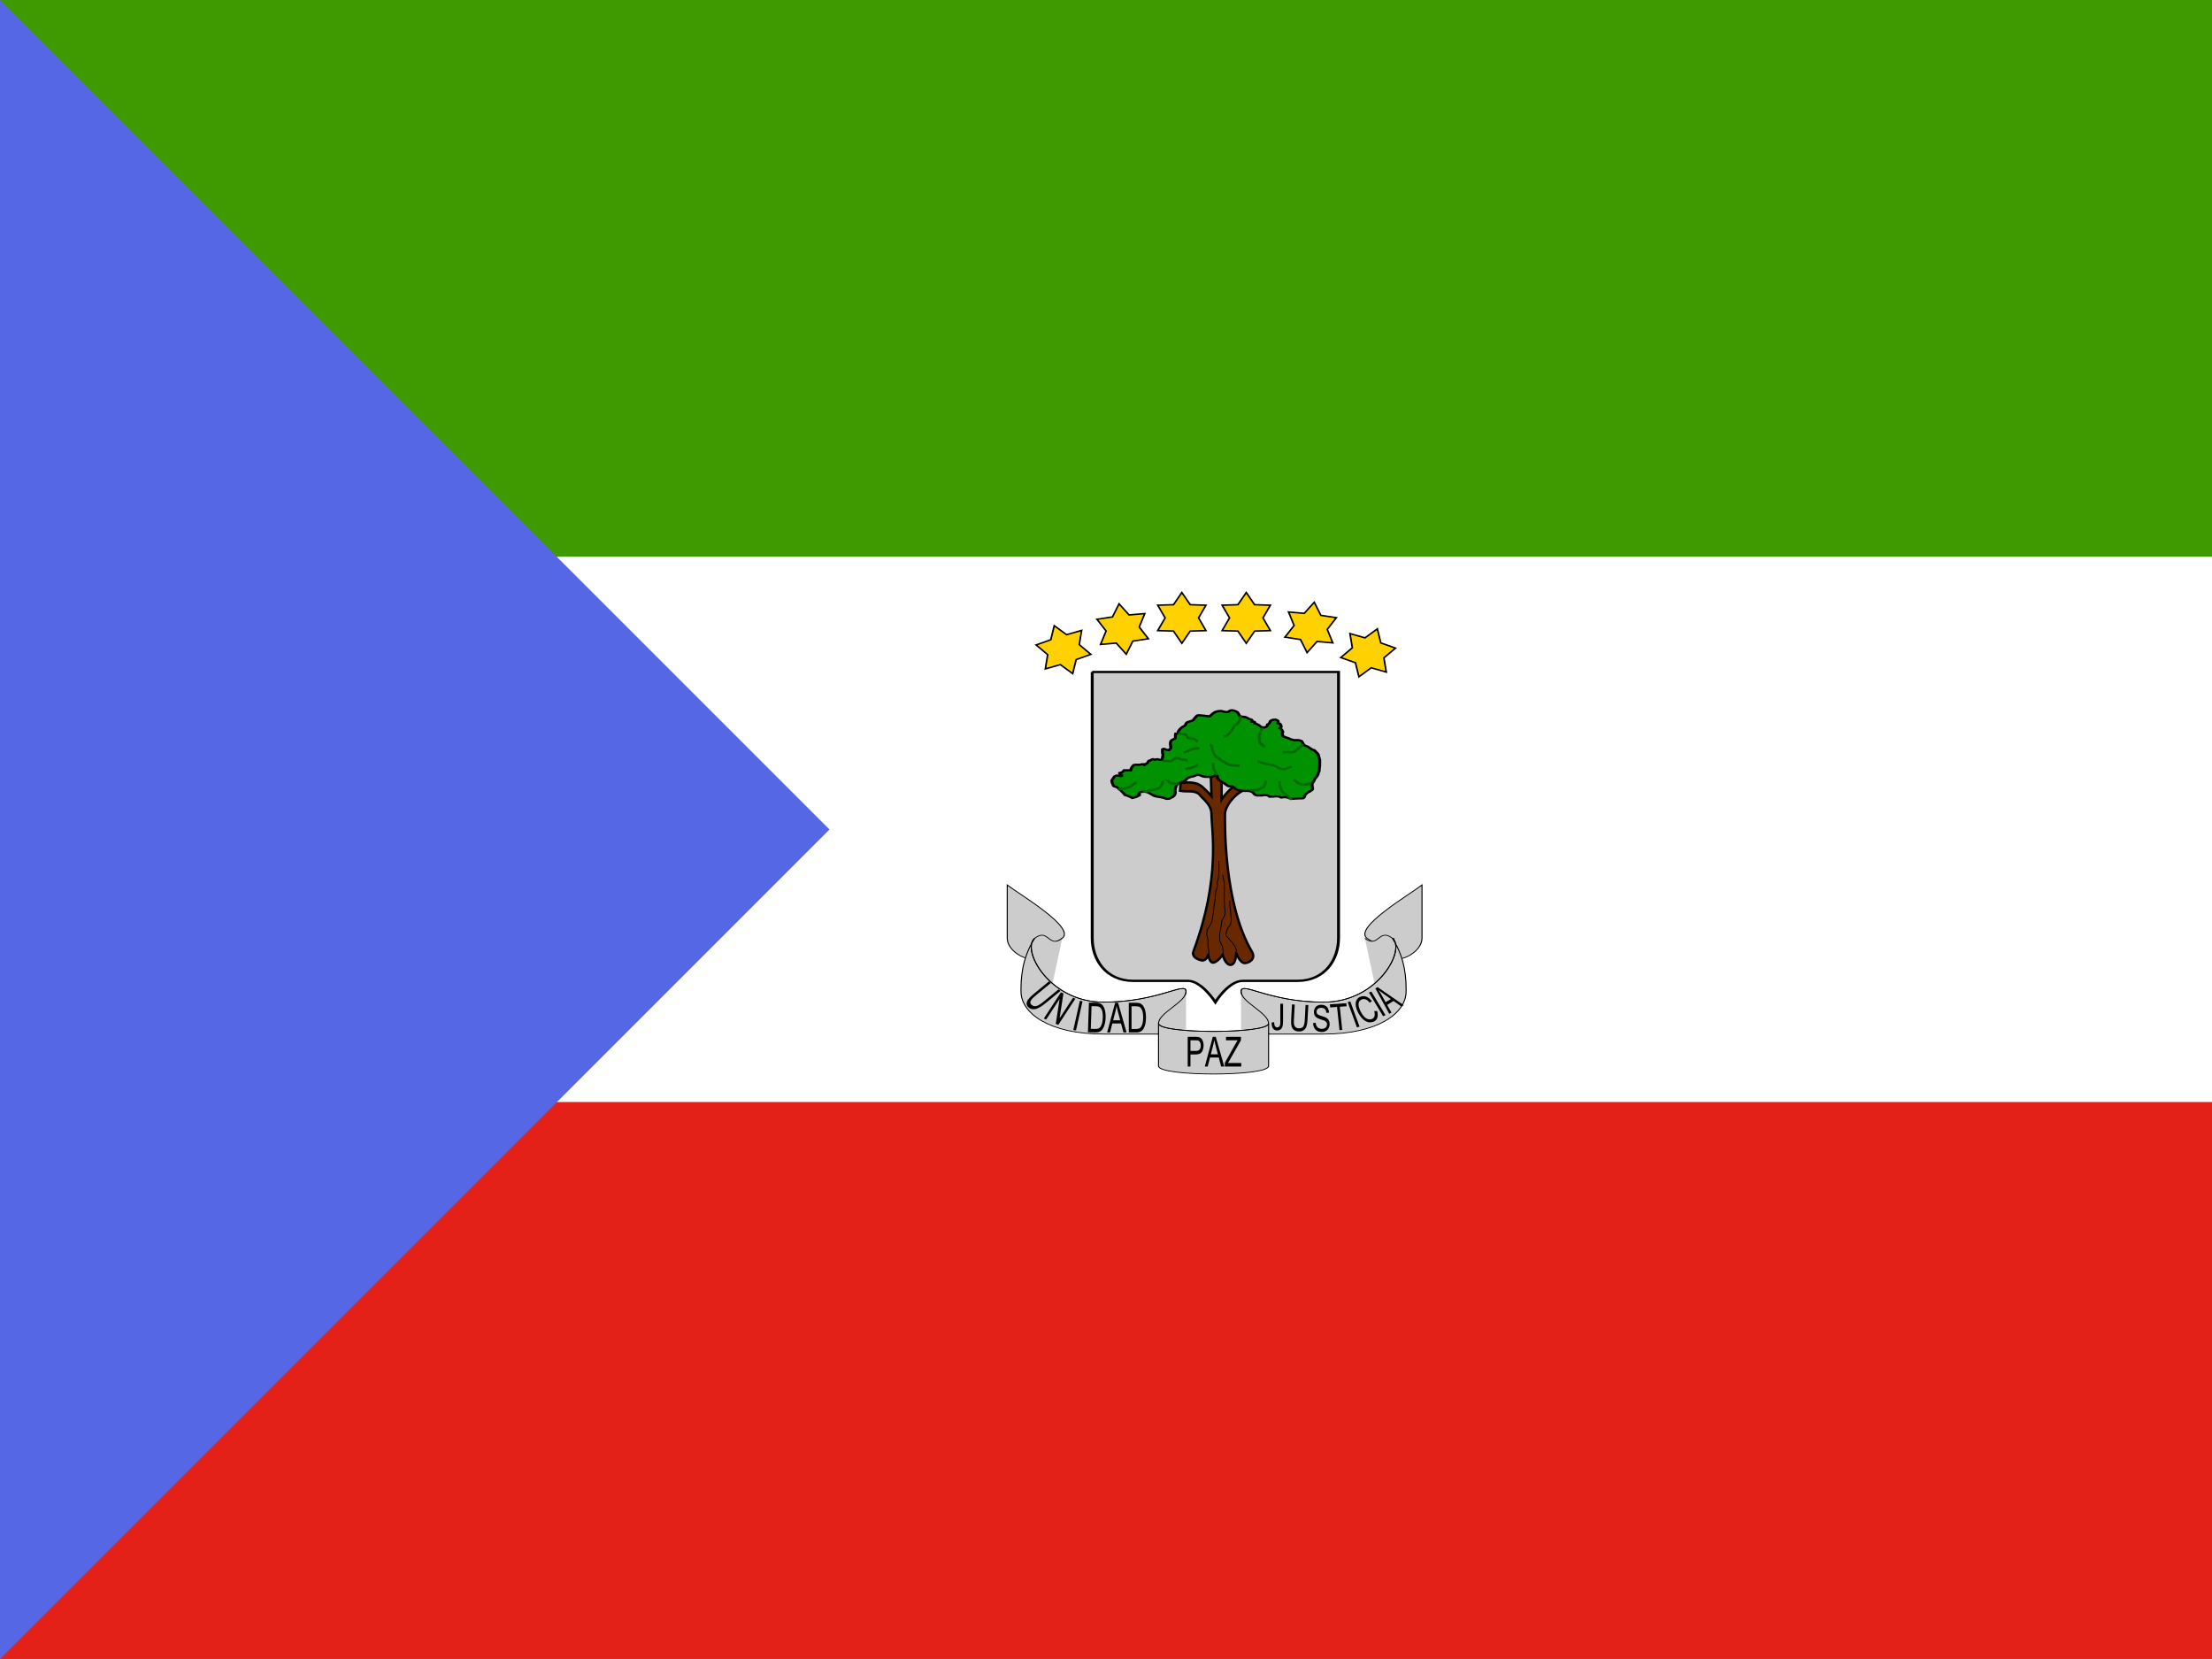
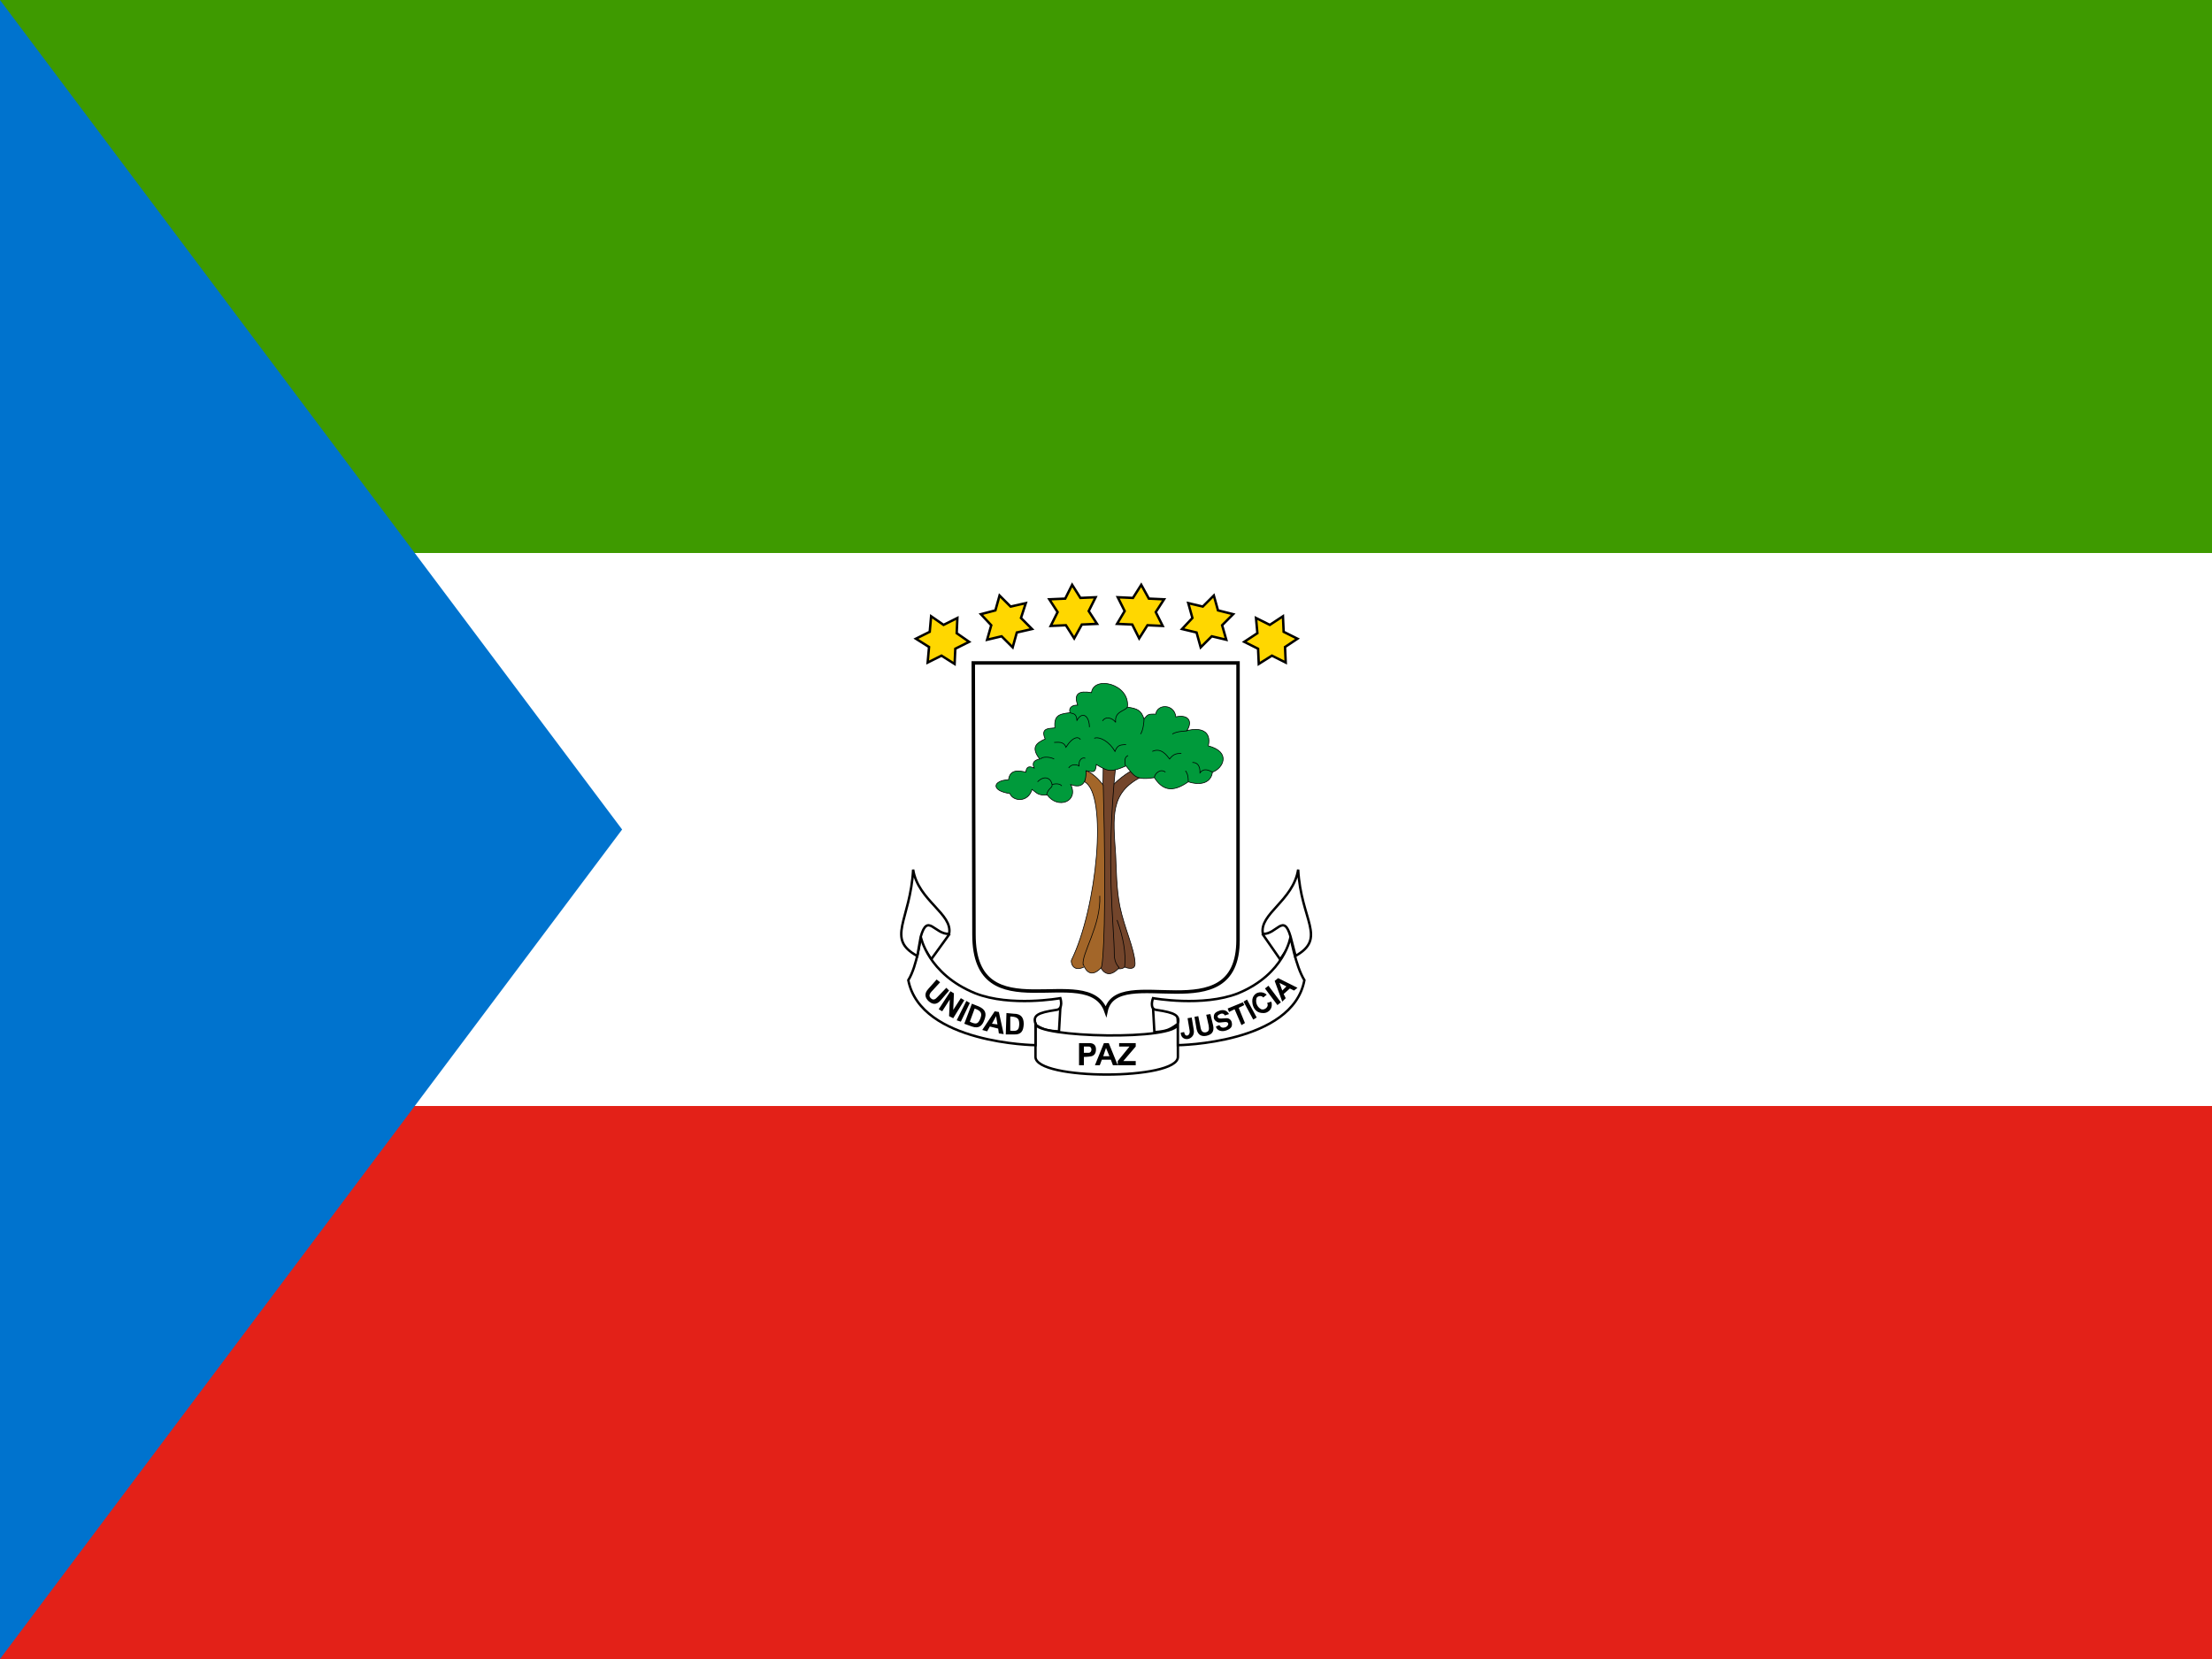
- <svg xmlns="http://www.w3.org/2000/svg" id="svg548" height="480" width="640" version="1" y="0" x="0">
-   <defs id="defs550">
-     <clipPath id="clipPath5347" clipPathUnits="userSpaceOnUse">
-       <rect id="rect5349" fill-opacity="0.67" height="512" width="682.67" y="-0" x="0" />
-     </clipPath>
-   </defs>
-   <g id="flag" clip-path="url(#clipPath5347)" transform="matrix(.9375 0 0 .9375 0 .000020004)">
-     <g id="g771" fill-rule="evenodd" stroke-width="1pt" transform="matrix(1.0321 0 0 1.0321 0 .000049354)">
-       <rect id="rect757" height="166.54" width="744.09" y="-0" x="0" fill="#3e9a00" />
-       <rect id="rect758" height="162.99" width="744.09" y="166.54" x="0" fill="#fff" />
-       <rect id="rect759" height="166.54" width="744.09" y="329.53" x="0" fill="#e32118" />
-       <path id="path761" d="m0-0v496.06l265.75-248.03-265.75-248.03z" transform="matrix(.93333 0 0 1 0 -.000015259)" fill="#5567e4" />
+ <svg xmlns="http://www.w3.org/2000/svg" id="flag-icon-css-gq" viewBox="0 0 640 480">
+   <path fill="#e32118" d="M0 0h640v480H0z" />
+   <path fill="#fff" d="M0 0h640v320H0z" />
+   <path fill="#3e9a00" d="M0 0h640v160H0z" />
+   <path fill="#0073ce" d="M0 0v480l180-240z" />
+   <g stroke="#000">
+     <path fill="#fff" d="M281.6 191.8h76.6V272c0 27-35.2 6.2-38.2 20.6-5.2-14.8-38.2 6.6-38.2-22.2l-.2-78.6z" />
+     <path fill="#73452b" stroke-width=".2" d="M325.4 279.8s-1 1-2.8.2c-1.8-.8-2-51.4-2-51.4 4-4.4 7.2-5.8 7.2-5.8l2.4 2c-9 4.6-8.2 11.2-7.4 22.6.2 4.2.2 9.6 1.2 14.8 1.4 6.6 4.2 12.2 4.4 16.4.2 2.6-3 1.2-3 1.2z" />
+     <path fill="#73452b" stroke-width=".2" d="M319.2 221.6h3.6c-3 29-.4 46.2-.4 54.6 0 2.8 1.6 3.8 1.4 3.8-3.6 4-5.4-.2-5.4-.2z" />
+     <path fill="#a36629" stroke-width=".2" d="M313.6 279.8c-3.4 1.6-3.8-1.6-3.6-2 7.4-15 10.6-48 3.8-51.6l.4-3.2c2.6.8 5 4.2 5 4.2 1 37 0 52.2-.6 52.8-3.6 3.8-5-.6-5.2-1" />
+     <path fill="none" stroke-width=".2" d="M313.4 279.2c-.6-3.2 5.2-11.4 4.8-20m5 7c1.8 5 2.6 9.4 2.2 13.6" />
+     <path fill="#009a3b" stroke-width=".2" d="M331 208c1.2-1.4 1.2-1.4 3.4-1.4.4-3 5.4-3 5.8.8 4-.8 4.8 1.6 3.2 4 3.8-1 7.2 0 6.2 4.4 6.8 1.8 4.2 6.6 1.2 7.6-.4 3-3.2 4-7 2.8-4.8 3.4-7.6 2.2-9.8-1.2-5.4.8-5.8-.4-8.2-3.4-4.2 1.8-5 1.8-8.6-.4-.2 2.8-1.2 2-3 1.8.2 3.6-1.2 5.2-4.4 4 2.4 5-3.8 7.2-6.8 3-2.8.2-3-.6-4.4-1.6-1.2 4-5.6 3.4-6.4 1.2-5.6-.8-5-3.8-.4-4 .4-3.2 3.2-2.6 5-2.2.2-2 1.4-1.6 2.4-1.2-.6-1.4-.2-2.2 1.6-2.6-2.6-3.4-1-4.6 1.6-5.8-1.4-3.2 1-3 2.8-3.2-.2-3.4.8-4 4.4-4.4-.4-1.2.2-2.2 2.2-2.2-1.2-3.4.4-4.2 4-3.6.6-5 11.2-2.6 10.4 4.2 3 .4 4 1 4.8 3.4z" />
+     <path fill="none" stroke-width=".2" d="M309.6 206.2c.8.4 1.8 0 2 2.2 1.6-2.8 3.6-1.2 3.6 2m11-5.8c-.8 1.2-3.8 1.2-3.4 4.4-1-1.4-3-1.8-3.8-.4m12-.6c0 .8-.2 3.2-1 4.4m13.4-1c.2.2-2.8 0-4.2 1m11.6 11c-.8-.4-2.4-1.4-3.6.2 0-.8 0-3-2.2-3m-1.2 5.6c0-2-.4-2.6-.8-3.2m-5.8.4c-1.6-1.2-3.2.6-3.2 1.6m-8.4-3.4c0-.8-.6-2.4.8-3M302.8 230c.4-2 1.8-2 1.6-3-.2-1.6-2-3-4.2-.8m4.2.8c1.2-.4 2.4-.2 2.8.4m-6.2-7.8c.8-.8 2.8-.6 4 0m0-4.8c1 0 2.8-.4 3.4 1.4 2.2-3.4 3.8-3 4.2-2.2m4-.4c1.6-.6 4.4 1 6 3.8.8-2.2 2-1.8 3.2-2m7.6 2c2.6-1.2 4.2 1.2 5 2.2 1.2-1.6 2.2-1.6 3.4-1.6m-32.6 4.2c.6-1 2-1.2 3-.6-.2-1.8 1-2.6 1.8-2.2" />
+     <path fill="gold" stroke-width=".7" d="M317.4 180.5l-4.4.2-2.2 4-2.4-3.8-4.4.2 2-4-2.4-3.7 4.6-.2 2-4 2.4 3.8 4.4-.2-2 4zm-18.8 1.5l-4.4 1-1.2 4.3-3.2-3.2-4.2 1 1.2-4.2-3-3.2 4.2-1.1 1.2-4.3 3.2 3.2 4.4-1-1.4 4.3zm-18.2 3.7l-4 2-.2 4.4-3.8-2.4-4 2 .4-4.5-3.8-2.4 4-2 .4-4.5 3.6 2.5 4-2-.2 4.4zm42.8-5.2l4.4.2 2 4 2.4-3.8 4.4.2-2-4 2.4-3.7-4.4-.2-2.2-4-2.4 3.8-4.4-.2 2 4zM342 182l4.2 1 1.2 4.3 3.2-3.2 4.2 1-1.2-4.2 3.2-3.2-4.4-1.1-1.2-4.3-3.2 3.2-4.2-1 1.2 4.3zm18 3.7l4 2 .2 4.4 3.8-2.4 4 2-.2-4.5 3.6-2.4-4-2-.2-4.5-3.8 2.5-4-2 .4 4.4z" />
+     <g fill="#fff" stroke-width=".7">
+       <path d="M365.4 270.4l5 7.2 4.6-6.8-3.2-5.8zm-31.8 21l.4 7.2s2 0 3.8-.6c1.6-.6 3-1.8 3-1.8l-.2-3.8zm-26.8 0l-.4 7s-1.8 0-3.6-.4c-1.6-.4-3-1.4-3-1.4l-2-4.8zm-32.2-21l-5.2 7.2-5.6-9.2 4.2-4.4z" />
+       <path d="M299.6 305.8c0 6.8 41.2 6.8 41.2 0v-9.6c0 5-41.2 4-41.2 0z" />
+       <path d="M262.8 283.6c3.6 18.4 36.8 18.8 36.8 18.8v-6.2c-.8-2.4.6-3.2 6-4 2.2-.2 1.2-3.4 1.2-3.4s-14.4 2.6-24.6-1.4c-13.8-5.6-15.8-16.4-15.8-16.4s-1 8.4-3.6 12.6zm114.6 0c-3.4 18.4-36.6 18.8-36.6 18.8v-6.2c.6-2.4-.8-3.2-6.2-4-2.2-.2-1-3.4-1-3.4s14.4 2.6 24.6-1.4c13.6-5.6 15.2-16.4 15.2-16.4s1.4 8.4 4 12.6z" />
+       <path d="M265.4 276.6c-9.2-5-2-10.2-1.2-25 1.4 9 11.6 12.8 10.4 18.6-4.2.2-6.2-6.2-8.2.8l-1 5.6zm109.4 0c9.2-5.2 1.6-10.2.8-25-1.4 9-11.4 12.8-10.2 18.6 4 .2 6-6.2 8 .8l1.4 5.4z" />
    </g>
-     <g id="g699" transform="matrix(.20377 0 0 .18554 287 179.77)">
-       <path id="path553" d="m283.46 148.82v442.91c0 35.433 17.716 70.866 53.149 70.866h70.866c17.717 0 35.433 35.433 35.433 35.433s16.938-35.433 35.433-35.433h70.867c35.433 0 53.149-35.433 53.149-70.866v-442.91h-318.9z" fill-rule="evenodd" transform="matrix(1.1698 0 0 1 -85.821 -.000030518)" stroke="#000" stroke-width="3.791" fill="#ccc" />
-       <g id="g639" transform="matrix(1.108 0 0 1 -59.607 -.000030518)">
-         <g id="g582" transform="matrix(1.0612 0 0 .99999 -28.554 -106.29)">
-           <path id="path560" d="m215.38 731.79c-18.021 0-35.738-17.717-35.738-35.433v-88.583c15.502 15.502 88.583 70.866 70.867 88.583-17.717 17.716-35.737 0-35.433 0s0.304 35.433 0.304 35.433z" fill-rule="evenodd" transform="translate(-2.4787 1.6768)" stroke="#000" stroke-width="1pt" fill="#ccc" />
-           <path id="path580" d="m218.72 687.78c17.716-17.716 17.716 17.717 35.433 0l-17.717 106.3c-17.189-3.33-17.778-0.001-27.707-17.717 0-17.718 0-74.332 9.991-88.583z" fill-rule="evenodd" transform="translate(-6.1181 10.256)" stroke-width="1.25" fill="#ccc" />
-           <path id="path579" d="m215.38 731.79c-18.021 0-35.738-17.717-35.738-35.433v-88.583c15.502 15.502 88.583 70.866 70.867 88.583-17.717 17.716-35.737 0-35.433 0s0.304 35.433 0.304 35.433z" fill-rule="evenodd" transform="matrix(-1 0 0 1 891.06 1.6765)" stroke="#000" stroke-width="1pt" fill="#ccc" />
-           <path id="path581" d="m218.72 687.78c17.716-17.716 17.716 17.717 35.433 0l-17.717 106.3c-17.189-3.33-17.778-0.001-27.707-17.717 0-17.718 0-74.332 9.991-88.583z" fill-rule="evenodd" transform="matrix(-1 0 0 1 891.95 10.256)" stroke-width="1.25" fill="#ccc" />
-           <path id="path577" d="m513.78 1140.9c-0.001-17.71-35.433-53.14-35.433-70.86s35.433 17.72 106.3 17.72c70.866 0 106.3-88.588 88.582-106.3 17.717 35.434 17.717 70.864 17.717 88.584 0 35.43-35.433 70.86-106.3 70.86h-70.866z" fill-rule="evenodd" transform="translate(-.00011444 -283.46)" stroke="#000" stroke-width="1pt" fill="#ccc" />
-           <path id="path578" d="m513.78 1140.9c-0.001-17.71-35.433-53.14-35.433-70.86s35.433 17.72 106.3 17.72c70.866 0 106.3-88.588 88.582-106.3 17.717 35.434 17.717 70.864 17.717 88.584 0 35.43-35.433 70.86-106.3 70.86h-70.866z" fill-rule="evenodd" transform="matrix(-1 0 0 1 885.83 -283.46)" stroke="#000" stroke-width="1pt" fill="#ccc" />
-           <path id="path572" d="m549.21 1016.9c0-17.712-35.433-35.433-35.433-53.151v88.581h35.433v-35.43z" fill-rule="evenodd" transform="matrix(-1 0 0 1 921.26 -177.16)" stroke-width="1pt" fill="#ccc" />
-           <path id="path571" d="m549.21 1016.9c0-17.712-35.433-35.433-35.433-53.151v88.581h35.433v-35.43z" fill-rule="evenodd" transform="translate(-35.433 -177.16)" stroke-width="1pt" fill="#ccc" />
-           <path id="path565" d="m371.17 1034.6c0 17.71 141.73 17.71 141.73 0v70.87c0 17.71-141.73 17.71-141.73 0v-70.87z" fill-rule="evenodd" transform="translate(.87551 -194.89)" stroke="#000" stroke-width="1pt" fill="#ccc" />
-           <path id="path554" d="m249.63 696.36c-17.717 17.716-17.717-17.717-35.433 0-17.717 17.716 17.717 106.3 88.583 106.3s106.3-35.433 106.3-17.717c0 17.717-35.433 35.433-35.433 53.15s141.73 17.717 141.73 0-35.433-35.433-35.433-53.15c0-17.716 35.433 17.717 106.3 17.717 70.866 0 106.3-88.583 88.583-106.3-17.716-17.717-17.716 17.716-35.433 0" transform="translate(-1.6026 1.6768)" stroke="#000" stroke-width="1.25" fill="none" />
-         </g>
-         <path id="path600" transform="matrix(.89701 -0.442 .39159 .79469 -121.72 234)" stroke-width="1pt" d="m497.6 890.01v-49.407h3.761v49.407h-3.761z" />
-         <path id="path601" transform="matrix(.92714 -.37473 .33198 .82138 -81.636 179.07)" stroke-width="1pt" d="m488.56 872.69 3.765 1.657c-0.791 5.366-2.212 9.467-4.268 12.297-2.043 2.813-4.546 4.216-7.509 4.216-3.066 0-5.563-1.081-7.49-3.238-1.913-2.18-3.373-5.326-4.383-9.433-0.997-4.113-1.494-8.53-1.494-13.246 0-5.148 0.563-9.629 1.689-13.448 1.139-3.842 2.748-6.753 4.831-8.731 2.096-1.996 4.397-2.997 6.906-2.997 2.845 0 5.238 1.26 7.179 3.773 1.94 2.519 3.291 6.057 4.052 10.618l-3.705 1.513c-0.659-3.595-1.615-6.212-2.87-7.851-1.255-1.64-2.834-2.456-4.735-2.456-2.185 0-4.016 0.908-5.49 2.726-1.46 1.823-2.489 4.268-3.085 7.345-0.593 3.06-0.891 6.218-0.891 9.473 0 4.199 0.348 7.874 1.046 11.02 0.712 3.124 1.811 5.459 3.298 7.012 1.49 1.547 3.099 2.324 4.831 2.324 2.109 0 3.893-1.059 5.357-3.17 1.46-2.111 2.45-5.245 2.966-9.404z" />
-         <path id="path602" transform="matrix(.95763 -.28801 .25515 .8484 -28.133 116.65)" stroke-width="1pt" d="m457.87 890.01v-49.407h3.761v49.407h-3.761z" />
-         <path id="path603" transform="matrix(.9963 -.085881 .076085 .88266 107.31 -3.2823)" stroke-width="1pt" d="m440.2 890.01v-43.575h-9.37v-5.832h22.541v5.832h-9.41v43.575h-3.761z" />
-         <path id="path604" transform="matrix(1 0 0 .88593 172.34 -41.585)" stroke-width="1pt" d="m405.18 874.14 3.552-0.535c0.166 2.467 0.557 4.503 1.162 6.097 0.623 1.576 1.58 2.852 2.871 3.842 1.295 0.966 2.751 1.449 4.367 1.449 1.434 0 2.702-0.368 3.801-1.11 1.1-0.742 1.914-1.754 2.447-3.037 0.543-1.3 0.815-2.715 0.815-4.245 0-1.547-0.259-2.899-0.779-4.043-0.516-1.168-1.37-2.146-2.559-2.934-0.765-0.517-2.45-1.311-5.062-2.392-2.616-1.099-4.444-2.134-5.493-3.1-1.358-1.237-2.371-2.761-3.046-4.585-0.659-1.84-0.987-3.894-0.987-6.166 0-2.496 0.407-4.819 1.222-6.976 0.814-2.18 2.003-3.831 3.569-4.953 1.563-1.121 3.304-1.685 5.218-1.685 2.109 0 3.963 0.593 5.569 1.783 1.616 1.173 2.857 2.899 3.725 5.194 0.864 2.289 1.331 4.883 1.397 7.782l-3.609 0.472c-0.195-3.123-0.854-5.482-1.98-7.075-1.112-1.599-2.761-2.393-4.946-2.393-2.278 0-3.94 0.731-4.987 2.192-1.033 1.438-1.553 3.175-1.553 5.222 0 1.772 0.371 3.233 1.106 4.383 0.725 1.145 2.613 2.324 5.665 3.538 3.066 1.19 5.169 2.231 6.305 3.134 1.655 1.323 2.88 3.008 3.668 5.056 0.788 2.019 1.182 4.354 1.182 7.006 0 2.628-0.434 5.113-1.298 7.448-0.867 2.318-2.116 4.124-3.745 5.43-1.615 1.277-3.44 1.921-5.469 1.921-2.576 0-4.735-0.656-6.48-1.956-1.735-1.305-3.099-3.261-4.096-5.866-0.983-2.629-1.499-5.591-1.552-8.898z" />
-         <path id="path605" transform="matrix(.99896 .045497 -.040307 .88502 205.14 -59.322)" stroke-width="1pt" d="m396.43 840.6h3.765v28.546c0 4.969-0.325 8.909-0.971 11.831-0.649 2.922-1.817 5.303-3.513 7.144-1.682 1.817-3.893 2.732-6.635 2.732-2.665 0-4.844-0.8-6.536-2.393-1.695-1.599-2.903-3.899-3.628-6.913-0.726-3.032-1.086-7.167-1.086-12.401v-28.546h3.761v28.511c0 4.291 0.228 7.46 0.682 9.508 0.463 2.019 1.251 3.583 2.364 4.682 1.126 1.104 2.496 1.651 4.115 1.651 2.765 0 4.738-1.087 5.917-3.267 1.176-2.18 1.765-6.373 1.765-12.574v-28.511z" />
-         <path id="path606" transform="matrix(1 0 0 .88593 164.85 -44.083)" stroke-width="1pt" d="m355.98 875.99 3.393-0.811c0.093 3.774 0.5 6.362 1.225 7.754 0.722 1.392 1.725 2.088 3.007 2.088 0.943 0 1.758-0.368 2.443-1.11 0.686-0.765 1.159-1.789 1.417-3.072 0.259-1.3 0.388-3.37 0.388-6.2v-34.039h3.764v33.671c0 4.135-0.291 7.333-0.874 9.605-0.569 2.266-1.48 3.998-2.735 5.188-1.241 1.191-2.705 1.789-4.383 1.789-2.497 0-4.411-1.248-5.745-3.744-1.318-2.491-1.953-6.201-1.9-11.119z" />
-         <path id="path607" transform="translate(136.54 -84.922)" stroke-width="1pt" d="m320.32 890.01v-6.068l14.568-31.64c1.033-2.249 2.016-4.205 2.95-5.867h-15.869v-5.832h20.369v5.832l-15.966 34.275-1.728 3.474h18.161v5.826h-22.485z" />
-         <path id="path618" transform="matrix(.98339 .18149 -.18149 .98339 249.72 -160.65)" stroke-width="1pt" d="m164.27 890.01v-49.407h3.761v49.407h-3.761z" />
-         <path id="path619" transform="matrix(.88093 .47324 -.47324 .88093 511.82 -122.63)" stroke-width="1pt" d="m134.9 890.01v-49.407h3.861l14.936 38.79v-38.79h3.609v49.407h-3.861l-14.939-38.824v38.824h-3.606z" />
-         <path id="path620" transform="matrix(.70781 .70641 -.70641 .70781 734.97 -6.5348)" stroke-width="1pt" d="m124.9 840.6h3.764v28.546c0 4.969-0.324 8.909-0.97 11.831-0.649 2.922-1.818 5.303-3.513 7.144-1.682 1.817-3.894 2.732-6.635 2.732-2.662 0-4.844-0.8-6.536-2.393-1.695-1.599-2.904-3.899-3.629-6.913-0.725-3.032-1.086-7.167-1.086-12.401v-28.546h3.765v28.511c0 4.291 0.225 7.46 0.679 9.508 0.463 2.019 1.254 3.583 2.367 4.682 1.122 1.104 2.493 1.651 4.112 1.651 2.768 0 4.738-1.087 5.917-3.267 1.175-2.18 1.765-6.373 1.765-12.574v-28.511z" />
-         <path id="path623" transform="matrix(.99962 .027666 -.027666 .99962 119.76 -146.36)" stroke-width="1pt" d="m174.66 890.01v-49.407h9.798c2.211 0 3.9 0.236 5.065 0.707 1.629 0.656 3.02 1.835 4.169 3.543 1.503 2.198 2.619 5.022 3.357 8.455 0.752 3.417 1.126 7.328 1.126 11.728 0 3.756-0.252 7.081-0.758 9.98-0.503 2.899-1.149 5.303-1.94 7.212-0.788 1.887-1.656 3.382-2.6 4.481-0.93 1.076-2.062 1.898-3.393 2.462-1.321 0.558-2.841 0.839-4.56 0.839h-10.264zm3.765-5.826h6.072c1.874 0 3.344-0.305 4.404-0.915 1.073-0.604 1.927-1.461 2.563-2.559 0.89-1.553 1.582-3.629 2.076-6.235 0.503-2.629 0.755-5.809 0.755-9.536 0-5.171-0.49-9.134-1.474-11.901-0.97-2.784-2.155-4.647-3.553-5.591-1.006-0.673-2.628-1.012-4.867-1.012h-5.976v37.749z" />
-         <path id="path626" transform="translate(95.745 -141.54)" stroke-width="1pt" d="m200.24 890.01 10.923-49.407h4.053l11.641 49.407h-4.288l-3.317-14.96h-11.893l-3.122 14.96h-3.997zm8.208-20.286h9.642l-2.97-13.683c-0.904-4.159-1.576-7.57-2.017-10.244-0.364 3.163-0.874 6.309-1.533 9.433l-3.122 14.494z" />
-         <path id="path629" transform="translate(95.745 -141.54)" stroke-width="1pt" d="m229.86 890.01v-49.407h9.797c2.212 0 3.9 0.236 5.066 0.707 1.629 0.656 3.019 1.835 4.168 3.543 1.5 2.198 2.619 5.022 3.357 8.455 0.752 3.417 1.126 7.328 1.126 11.728 0 3.756-0.251 7.081-0.758 9.98-0.503 2.899-1.149 5.303-1.94 7.212-0.788 1.887-1.656 3.382-2.599 4.481-0.931 1.076-2.063 1.898-3.394 2.462-1.321 0.558-2.841 0.839-4.559 0.839h-10.264zm3.764-5.826h6.072c1.875 0 3.345-0.305 4.404-0.915 1.073-0.604 1.927-1.461 2.56-2.559 0.893-1.553 1.585-3.629 2.075-6.235 0.507-2.629 0.759-5.809 0.759-9.536 0-5.171-0.49-9.134-1.474-11.901-0.97-2.784-2.155-4.647-3.552-5.591-1.007-0.673-2.633-1.012-4.868-1.012h-5.976v37.749z" />
-         <path id="path632" transform="translate(136.54 -84.922)" stroke-width="1pt" d="m269.59 890.01v-49.407h10.731c1.888 0 3.328 0.161 4.324 0.471 1.398 0.409 2.57 1.18 3.513 2.33 0.944 1.122 1.699 2.703 2.268 4.751 0.583 2.042 0.875 4.291 0.875 6.741 0 4.199-0.772 7.759-2.308 10.681-1.54 2.899-4.321 4.348-8.344 4.348h-7.294v20.085h-3.765zm3.765-25.917h7.354c2.43 0 4.158-0.782 5.178-2.358 1.023-1.57 1.533-3.785 1.533-6.638 0-2.07-0.305-3.83-0.91-5.291-0.596-1.484-1.384-2.462-2.368-2.934-0.636-0.293-1.804-0.437-3.513-0.437h-7.274v17.658z" />
-         <path id="path635" transform="translate(136.54 -84.922)" stroke-width="1pt" d="m292.97 890.01 10.923-49.407h4.053l11.641 49.407h-4.287l-3.318-14.96h-11.893l-3.122 14.96h-3.997zm8.205-20.286h9.641l-2.966-13.683c-0.904-4.159-1.58-7.57-2.017-10.244-0.364 3.163-0.874 6.309-1.533 9.433l-3.125 14.494z" />
-         <path id="path638" transform="matrix(.73993 -.54417 .54796 .73482 -179.59 338.23)" stroke-width="1pt" d="m504.88 890.01 10.923-49.407h4.053l11.641 49.407h-4.288l-3.317-14.96h-11.893l-3.123 14.96h-3.996zm8.205-20.286h9.641l-2.966-13.683c-0.908-4.159-1.58-7.57-2.017-10.244-0.364 3.163-0.874 6.309-1.533 9.433l-3.125 14.494z" />
-       </g>
-       <path id="path668" d="m419.16 331.78c0.065 32.968 19.893 131.63-37.678 284.94-4.262 11.127 7.064 16.484 16.484 18.839 9.419 2.355 14.129-9.419 14.129-11.774s2.355 18.839 11.774 16.484c9.42-2.355 18.839-16.484 18.839-16.484s4.71 21.194 16.484 21.194 11.774-25.904 11.774-25.904c0 2.355 8.164 22.235 17.583 22.235 9.42 0 23.929-8.76 15.548-23.144-59.832-100.72-56.68-267.54-56.68-286.38 0-18.839 27.784-53.068 55.418-53.889l-10.675-16.756c-6.96 2.135-15.28 3.669-29.409 15.443s-22.398 24.589-22.398 24.589v-80.065h-23.548l2.355 73.001s-8.051-9.439-20.095-19.932c-11.401-9.934-31.972-9.199-44.637-7.118l-1.204 15.989c14.969 3.123 34.067-3.068 43.487 11.061 11.774 11.774 22.414 21.259 22.449 37.677z" fill-rule="evenodd" transform="matrix(.72308 0 0 .8 123.32 119.98)" stroke="#000" stroke-width="5.029" fill="#682900" />
-       <path id="path670" d="m310.55 312.21v-0.832c0 1.976-0.067 1.101 0.833-2.498 0.777-2.848 2.407-5.523 4.163-7.493 3.04-1.014 7.441 0.053 10.823-0.833 2.278-3.268 5.828 4.267 5.828-0.833 4.343-0.311 4.399-4.559 5.828-6.66 4.054-0.5 4.963-5.44 8.326-2.497 2.756 1.305 0.406-0.833 4.996-0.833 2.713 0.663 4.131 2.32 6.66 0.832 0.62-2.851 1.399-6.268 1.665-9.99-1.177-2.356-0.832-7.184-0.832-10.824 2.274-3.032 6.262 2.476 9.99 1.665 1.018-3.562 4.146-3.466 2.498-6.66-0.308-4.007-1.08-6.503 0-10.823 1.314-3.704 3.228-3.607 6.66-5.828 1.093-3.277-0.122-6.03 0.833-9.991 3.901-0.115 3.832-1.132 4.163-4.995 1.26-2.661 2.858-5.356 4.995-7.493 1.968-2.382 4.303-2.147 5.828-5.828 1.308-3.271 1.311-4.751 4.995-5.828 2.696-1.269 4.833-1.411 6.661-3.331 1.732-3.056 3.174-5.486 5.828-9.158 2.63-1.772 15.237 1.665 19.149 1.665 2.118-2.669 5.397-6.859 7.493-8.326 3.587-1.916 4.961-2.497 9.99-2.497 4.288 1.27 6.082 2.794 10.824 1.665 1.932-2.706 3.816-3.965 8.325-2.498 3.433 2.221 5.347 2.124 6.661 5.828 1.946 4.615 1.508 6.192 6.661 6.661 5.181 0.185 5.709 1.442 9.158 4.162 5.248 2.25 4.995 0.982 4.995 5.828 3.721 0 4.052-0.44 4.163 3.331 2.294 0.713 4.907 2.718 6.661 4.162 2.093 2.416 2.629 3.929 7.493 4.163 3.591-1.508 4.75-1.496 4.995-5.828 2.75-0.982 3.212-3.635 4.163-6.66 2.108-2.885 3.474-3.331 8.325-3.331 4.279 1.773 4.139 3.568 3.331 7.494 2.664 0.551 3.764 0.239 4.163 3.33 1.407 2.346 1.039 5.15-0.833 6.66 2.132 1.568 3.369 4.256 4.163 7.493-1.411 2.352-0.547 5.809 0 8.326 2.912 1.456 4.415 2.809 8.325 4.163 1.983 1.68 6.199 3.441 9.991 4.163 4.481-0.606 5.961-0.568 9.991 1.665 2.084 2.993 2.235 6.771 4.163 8.326 2.175 1.843 5.818 2.649 7.493 4.995 2.778 2.03 3.594 4.281 7.493 4.995 1.471 2.228 4.634 5.896 5.828 8.326 0.941 2.694 1.361 7.413 2.498 10.823v11.656c-0.158 4.304-0.833 6.916-0.833 11.656-0.74 2.384-1.665 3.3-1.665 6.661-1.582 3.526-2.931 6.489-4.995 9.158-0.941 4.235-2.473 6.223-4.163 9.991 0.052 4.369 0.832 6.304 0.832 10.823-1.81 2.69-3.887 4.647-7.493 6.661-2.724 3.187-4.368 4.426-4.995 9.158-1.566 2.705-1.443 2.498-4.995 2.498-4.2 0-7.814 0.375-11.656 0.832-3.378 0-4.64 0.356-6.661-1.665-3.988-1.804-7.345-1.91-11.656-0.833-2.325-1.594-3.258-2.497-7.493-2.497-3.161 0.427-5.965 0.832-9.991 0.832-2.495-2.789-3.897-3.33-8.325-3.33-2.356 1.178-7.184 0.833-10.824 0.833-3.821-1.043-4.313-2.63-5.828-5.828-2.605-1.235-3.635-3.039-7.493-3.331-3.639 0-8.468 0.345-10.823-0.832-2.723-0.327-5.586-1.027-7.493-2.498-1.556-2.288-3.54-4.272-5.828-5.828-3.698 0-5.864 0.355-7.493-1.665-2.732-2.157-4.891-5.564-8.326-7.493-3.062-2.43-5.136-3.916-6.661-8.326 0-3.943 0.78-4.874-3.33-4.995-2.755 2.812-4.009 3.33-9.158 3.33-3.389 0-6.931-0.018-9.158-0.832-3.681-2.09-5.028-3.013-9.158-3.331-2.585 1.645-6.008 3.547-9.991 4.163-3.405 1.966-5.437 2.379-6.661 5.828-3.145 2.568-4.989 4.078-9.158 5.828-2.316 2.209-4.526 2.591-5.828 6.661-0.792 3.366-1.665 5.369-1.665 9.99 0.59 4.368 0.361 6.237-1.665 9.991-1.741 2.486-4.757 3.7-7.493 5.828-4.116 0.494-4.548 0.186-7.493-1.665-2.933-0.977-6.266-1.78-9.991-2.498-4.496-0.866-6.017-1.961-8.326-4.162l8.326 4.162c-4.496-0.866-6.017-1.961-8.326-4.162-5.064-3.583-6.063-5.398-11.656-5.828-5.198 0.061-7.429 0.318-8.325 4.995 2.961 0.789 0.609 2.554-0.833 3.33-2.078 1.852-5.411 3.368-8.326 4.163-1.328 1.328-1.072-1.101-3.33-1.665-3.448-1.842-4.89-3.226-8.326-4.163-1.683-2.971-3.584-5.274-5.828-8.326-1.734-2.818-3.382-3.838-5.828-6.66-1.169-1.754-4.159-1.829-5.827-3.33-1.001-3.002-3.169-8.57-2.498-11.656 1.679-1.586 2.632-7.243 4.995-8.326 3.367-2.525 4.635-0.223 9.159 0 4.259 0-5.866-6.71-1.665-6.66 3.92-0.666 4.387-2.595 5.827-4.996h9.991z" fill-rule="evenodd" transform="matrix(1 0 0 .82325 -6.6605 55.382)" stroke="#000" stroke-width="4.464" fill="#009200" />
-       <path id="path671" d="m382.98 253.1c0.878 0.713 4.684 2.498 8.326 2.498 3.976 0.728 4.843 2.216 5.828 5.828 2.174 1.304 3.55 1.665 7.493 1.665 4.359 0.871 4.322 2.212 7.493 4.995" transform="translate(-6.6605 -3.3303)" stroke="#006800" stroke-width="4.05" fill="none" />
-       <path id="path672" d="m358.84 299.72c1.812 0.266 8.154 0.832 12.488 0.832 3.333-1.924 4.912-3.24 7.493-4.995 3.943 0 5.32 0.361 7.494 1.665 2.105 0.702 7.052 0.963 9.158 1.665 0 1.11-0.278 0.833 0.832 0.833" transform="translate(-6.6605 -3.3303)" stroke="#006800" stroke-width="4.05" fill="none" />
-       <path id="path673" d="m391.31 286.4c0.065-0.025 3.252-1.946 5.828-2.498 2.835-1.976 5.946-2.939 9.158-4.163 2.117-0.46 7.102-0.448 8.326-0.832" transform="translate(-6.6605 -3.3303)" stroke="#006800" stroke-width="4.05" fill="none" />
-       <path id="path674" d="m432.1 273.91v0.833c0-2.327-0.104-1.091 1.665 3.33 0.874 4.078 1.949 7.526 3.33 10.823 2.455 3.83 4.058 5.547 7.493 7.493 2.939 2.316 5.164 4.724 8.326 5.828 2.202 1.963 5.106 3.584 8.325 4.996 4.271 0 7.558 0.686 11.656 0.832h2.498" transform="translate(-6.6605 -3.3303)" stroke="#006800" stroke-width="4.05" fill="none" />
-       <path id="path676" d="m477.06 227.29v0.833c0-2.247 0.055-1.105-0.832 3.33-1.257 2.654-2.705 5.124-4.163 7.493-3.915 1.419-5.374 4.277-6.661 7.493-1.372 2.231-3.505 5.17-4.995 7.493-2.589 3.211-3.622 4.242-8.326 5.828" transform="translate(-6.6605 -3.3303)" stroke="#006800" stroke-width="4.05" fill="none" />
-       <path id="path677" d="m510.36 244.77c0 0.244-1.537 2.434-2.498 4.996-1.653 2.436-2.075 6.861-2.497 9.99 0 3.618 0.021 7.557 0.832 9.991 2.516 3.121 3.158 4.764 7.493 6.661l-7.49-6.66c2.516 3.121 3.158 4.764 7.493 6.661" transform="translate(-6.6605 -3.3303)" stroke="#006800" stroke-width="4.05" fill="none" />
-       <path id="path678" d="m571.14 273.91v0.833c0-2.61 0.217-1.006-4.163 2.497-3.252 2.999-5.572 5.416-8.325 7.493-4.732 1.255-5.455 1.182-9.991 0.833h-7.493" transform="translate(-6.6605 -3.3303)" stroke="#006800" stroke-width="4.05" fill="none" />
-       <path id="path679" d="m582.8 337.19h-0.832c2.327 0 1.089-0.103-3.331 1.665-3.692 0.923-7.879 0.982-10.823 0-2.966-1.681-5.955-3.055-8.326-5.828-1.241-0.93-1.42-1.306-2.497-1.665" transform="translate(-6.6605 -3.3303)" stroke="#006800" stroke-width="4.05" fill="none" />
-       <path id="path680" d="m553.66 363v-0.833c0 2.61 0.217 1.006-4.163-2.498-1.872-2.753-3.748-3.794-7.493-6.66-3.236-3.913-3.659-5.481-4.995-9.991-0.356-3.323-1.455-6.734 0-9.158" transform="translate(-6.6605 -3.3303)" stroke="#006800" stroke-width="4.05" fill="none" />
-       <path id="path681" d="m492.05 348.84c1.81 0 8.56-0.159 11.656-0.833 2.418-1.643 5.094-2.746 8.326-4.162 1.764-4.36 3.27-5.809 3.33-10.824" transform="translate(-6.6605 -3.3303)" stroke="#006800" stroke-width="4.05" fill="none" />
-       <path id="path682" d="m441.26 323.87c-0.652-1.483-3.544-7.436-4.995-10.823-0.065-3.638-0.833-6.285-0.833-9.991" transform="translate(-6.6605 -3.3303)" stroke="#006800" stroke-width="4.05" fill="none" />
-       <path id="path683" d="m328.86 350.51c0.839 0.126 4.375 0.403 6.66 0 3.635-1.861 7.022-2.205 10.823-2.498 1.933-1.159 5.086-1.031 6.661-2.497 3.474-2.316 3.937-4.645 5.828-8.326 0.167-1.673 0.665-2.49 0.832-4.163" transform="translate(-6.6605 -3.3303)" stroke="#006800" stroke-width="4.05" fill="none" />
-       <path id="path684" d="m383.81 338.02c-1.828 0-8.658 0.125-12.489-0.833-1.967-1.273-3.363-3.364-4.995-4.995 1.11 0 0.833 0.277 0.833-0.833" transform="translate(-6.6605 -3.3303)" stroke="#006800" stroke-width="4.05" fill="none" />
-       <path id="path685" d="m393.8 313.88c0.353-0.106 4.485-1.665 7.493-1.665 1.79-1.158 4.76-2.237 7.493-3.33 1.481-0.797 2.504-1.787 4.163-2.498" transform="translate(-6.6605 -3.3303)" stroke="#006800" stroke-width="4.05" fill="none" />
-       <path id="path686" d="m293.06 347.18h0.833c-2.249 0-1.1 0.053 3.33-0.833 5.18-0.32 8.666-2.111 12.489-3.33 2.496-2.318 5.939-4.635 8.325-5.828 0-1.423-0.341-1.274 0.833-1.665" transform="translate(-6.6605 -3.3303)" stroke="#006800" stroke-width="4.05" fill="none" />
-       <path id="path687" d="m504.54 301.39h0.833c-2.328 0-1.09-0.103 3.33 1.665 3.517 1.346 6.695 1.781 9.991 2.498 2.993 0.731 4.127 1.665 8.325 1.665 4.19 1.826 5.104 2.397 8.326 4.995 2.465 1.168 4.221 1.665 8.326 1.665 2.178-1.206 6.161-2.609 8.325-3.33 1.211-0.908 1.293-0.55 1.665-1.665" transform="translate(-6.6605 -3.3303)" stroke="#006800" stroke-width="4.05" fill="none" />
-       <path id="path688" d="m430.94 469.54v18.839c0 6.017-0.557 11.277-2.355 16.484 0 5.875-0.077 11.554-2.355 15.306-0.401 5.618-1.177 10.479-1.177 16.484-1.705 5.116-1.504 12.044-2.355 17.662-0.738 5.508-1.393 12.06-2.355 16.484-1.754 3.684-4.745 10.349-7.064 12.951-0.288 5.085-1.532 7.588 0 11.775 1.641 4.922 1.177 10.85 1.177 16.484 1.537 4.611 1.178 10.004 1.178 15.306" transform="translate(6.6605 -6.6606)" stroke="#000" stroke-width="1pt" fill="none" />
-       <path id="path689" d="m436.82 493.08c0.358 2.361 2.118 10.873 2.355 16.484v25.904c0 6.299 0.532 11.851 1.178 17.661-0.084 6.943-1.346 9.54-4.71 15.307-0.662 5.559-1.693 10.924-2.355 16.484-1.641 4.923-1.177 10.85-1.177 16.484 1.404 6.322 3.703 7.453 4.709 12.951 0 3.359 0.321 5.066 1.178 7.065" transform="translate(6.6605 -6.6606)" stroke="#000" stroke-width="1pt" fill="none" />
-       <path id="path690" d="m447.42 535.47c0 2.155-0.14 12.532 1.178 16.484 0 6.023 1.106 10.544 1.177 16.484-0.714 5.281-1.453 9.084-4.71 11.774-2.144 4.358-3.314 8.235-3.532 14.129 3.043 2.13 6.349 8.079 9.419 10.597 2.567 5.361 4.956 5.59 5.888 11.774 2.458 2.732-1.733 4.154 0 5.887 1.91 2.548 0.687 1.469 0 3.533" transform="translate(6.6605 -6.6606)" stroke="#000" stroke-width="1pt" fill="none" />
-       <polygon id="polygon693" fill-rule="evenodd" transform="matrix(.79171 0 0 .79284 405.25 101.14)" stroke="#000" points="93.248 -106.57 109.23 -80.974 139.39 -79.928 125.22 -53.286 139.39 -26.644 109.23 -25.599 93.248 -0.002 93.248 -0.002 77.262 -25.599 47.102 -26.644 61.277 -53.286 47.102 -79.928 77.262 -80.974" stroke-width="3.125" fill="#ffd100" />
-       <polygon id="polygon694" fill-rule="evenodd" transform="matrix(.79171 0 0 .79284 307.7 101.14)" stroke="#000" points="93.248 -106.57 109.23 -80.974 139.39 -79.928 125.22 -53.286 139.39 -26.644 109.23 -25.599 93.248 -0.002 93.248 -0.002 77.262 -25.599 47.102 -26.644 61.277 -53.286 47.102 -79.928 77.262 -80.974" stroke-width="3.125" fill="#ffd100" />
-       <polygon id="polygon695" fill-rule="evenodd" transform="matrix(.78504 -.10268 .10253 .78617 224.14 128.84)" stroke="#000" points="93.248 -106.57 109.23 -80.974 139.39 -79.928 125.22 -53.286 139.39 -26.644 109.23 -25.599 93.248 -0.002 93.248 -0.002 77.262 -25.599 47.102 -26.644 61.277 -53.286 47.102 -79.928 77.262 -80.974" stroke-width="3.125" fill="#ffd100" />
-       <polygon id="polygon696" fill-rule="evenodd" transform="matrix(-.78504 -.10268 -.10253 .78617 644.37 126.2)" stroke="#000" points="93.248 -106.57 109.23 -80.974 139.39 -79.928 125.22 -53.286 139.39 -26.644 109.23 -25.599 93.248 -0.002 93.248 -0.002 77.262 -25.599 47.102 -26.644 61.277 -53.286 47.102 -79.928 77.262 -80.974" stroke-width="3.125" fill="#ffd100" />
-       <polygon id="polygon697" fill-rule="evenodd" transform="matrix(-.74718 -.26215 -.26178 .74825 719.36 181.3)" stroke="#000" points="93.248 -106.57 109.23 -80.974 139.39 -79.928 125.22 -53.286 139.39 -26.644 109.23 -25.599 93.248 -0.002 93.248 -0.002 77.262 -25.599 47.102 -26.644 61.277 -53.286 47.102 -79.928 77.262 -80.974" stroke-width="3.125" fill="#ffd100" />
-       <polygon id="polygon698" fill-rule="evenodd" transform="matrix(.74718 -.26215 .26178 .74825 146.51 176.02)" stroke="#000" points="93.248 -106.57 109.23 -80.974 139.39 -79.928 125.22 -53.286 139.39 -26.644 109.23 -25.599 93.248 -0.002 93.248 -0.002 77.262 -25.599 47.102 -26.644 61.277 -53.286 47.102 -79.928 77.262 -80.974" stroke-width="3.125" fill="#ffd100" />
-     </g>
+     <path stroke="none" d="M271 283.4l1 .8-2.2 2.4c-1 1-1.1 1.6-.5 2.2.7.7 1.3.4 2-.4l2.5-2.6.8.8-2.4 2.8c-1.3 1.5-2.5 1.2-3.6.2-.8-.8-1.4-2 0-3.5l2.4-2.7zm4 3.4l1 .6-.2 4.8 2.2-3.4 1 .6-3.2 5.2-1.2-.6.2-4.8-2.2 3.4-1-.6zm1.8 8.4l2.8-5.6 1 .6-2.6 5.4zm4.4-4.8l-2.2 5.8 2.2.8c2 .7 3-.2 3.6-1.9.7-1.8.4-3-1.6-3.9l-2-.8zm.8 1.4c2 .7 2.2 1.5 1.6 3-.6 1.3-1 1.8-3 .8l1.4-3.8zm5.8.8l-3.6 5.4 1.4.4.8-1.4 2.4.6.2 1.4 1.4.2-1.4-6.4-1.2-.2zm.4 1.4l.4 2.4-1.6-.2 1.2-2.2zm3-.9l-.2 6.2h2.3c2.2.1 2.8-1 2.9-3 0-1.8-.7-3-2.9-3l-2.1-.2zm1.2 1c2.2.1 2.5.8 2.5 2.3-.1 1.5-.4 2.1-2.6 1.8v-4zm19.8 7.7v6.4h1.4v-2.4s1.2 0 2.2-.2c.7-.2 1.3-.7 1.3-2 0-1.2-.7-1.8-1.9-1.8h-3zm1.4 1h1.4c1.1 0 1 1.8 0 1.8h-1.4v-1.8zm5.8-1l-2.6 6.4h1.4l.6-1.6h2.6l.6 1.6h1.4l-2.6-6.4h-1.4zm.6 1.4l1 2.4h-1.8l.8-2.4zm3.4 3.8l3.4-4.2h-3v-1h4.8v1L325 307h3.6v1.2h-5.2zm20.2-12.4l1.2-.2.6 3.6c.2 1.3-.4 2.1-1.3 2.5-1 .4-2.4 0-2.5-1.7l1-.2c.2 1 .6 1.1 1 1 .5-.2.7-.8.6-1.4zm2-.4l1.1-.2.6 3c.2 1.3.6 1.8 1.5 1.7 1-.2 1.1-.8.9-2l-.7-3.1 1.2-.2.8 3.3c.4 2-.6 2.7-2 3-1.1.2-2.4 0-2.8-2zm6.2 2.8l1-.4c.5.9 1.2.8 1.8.6.8-.4 1-1.1.5-1.4-.6-.3-2 .2-2.7 0-.9-.4-1.3-1-1.2-1.7 0-1 .8-1.4 1.7-1.7 1-.3 2-.2 2.7 1l-1.2.4c-.4-.7-1-.6-1.4-.4-.4.2-1 .5-.6 1 .2.5 1.7.2 2.5.2s1.4.6 1.5 1.3c.2 1.1-.2 1.7-1.5 2.2-1.5.6-2.9 0-3.1-1.1zm5.4-5l-1.6.8-.4-1 4.4-1.8.4.8-1.6.8 1.8 4.4-1 .6zm2.6-2.2l1-.6 2.8 5.2-1 .6zm6.8.4l1.2-.4a2.4 2.4 0 01-2.4 3.3c-3 0-3.4-3.4-2.9-4.5.8-1.9 3-1.8 4-.8l-1 .8c-.6-.8-2-.3-2 .4a2.7 2.7 0 001.4 3c1 .4 2.4-.8 1.7-1.8zm-.6-4.2l1-.8 3.6 4.8-1 .8zm3.8-3l-1 .8 2.2 6 1-1-.6-1.2 1.8-1.6 1.2.6 1-.8-5.6-2.8zm.4 1.4l2 1-1.2 1.2-.8-2.2z" />
  </g>
</svg>
